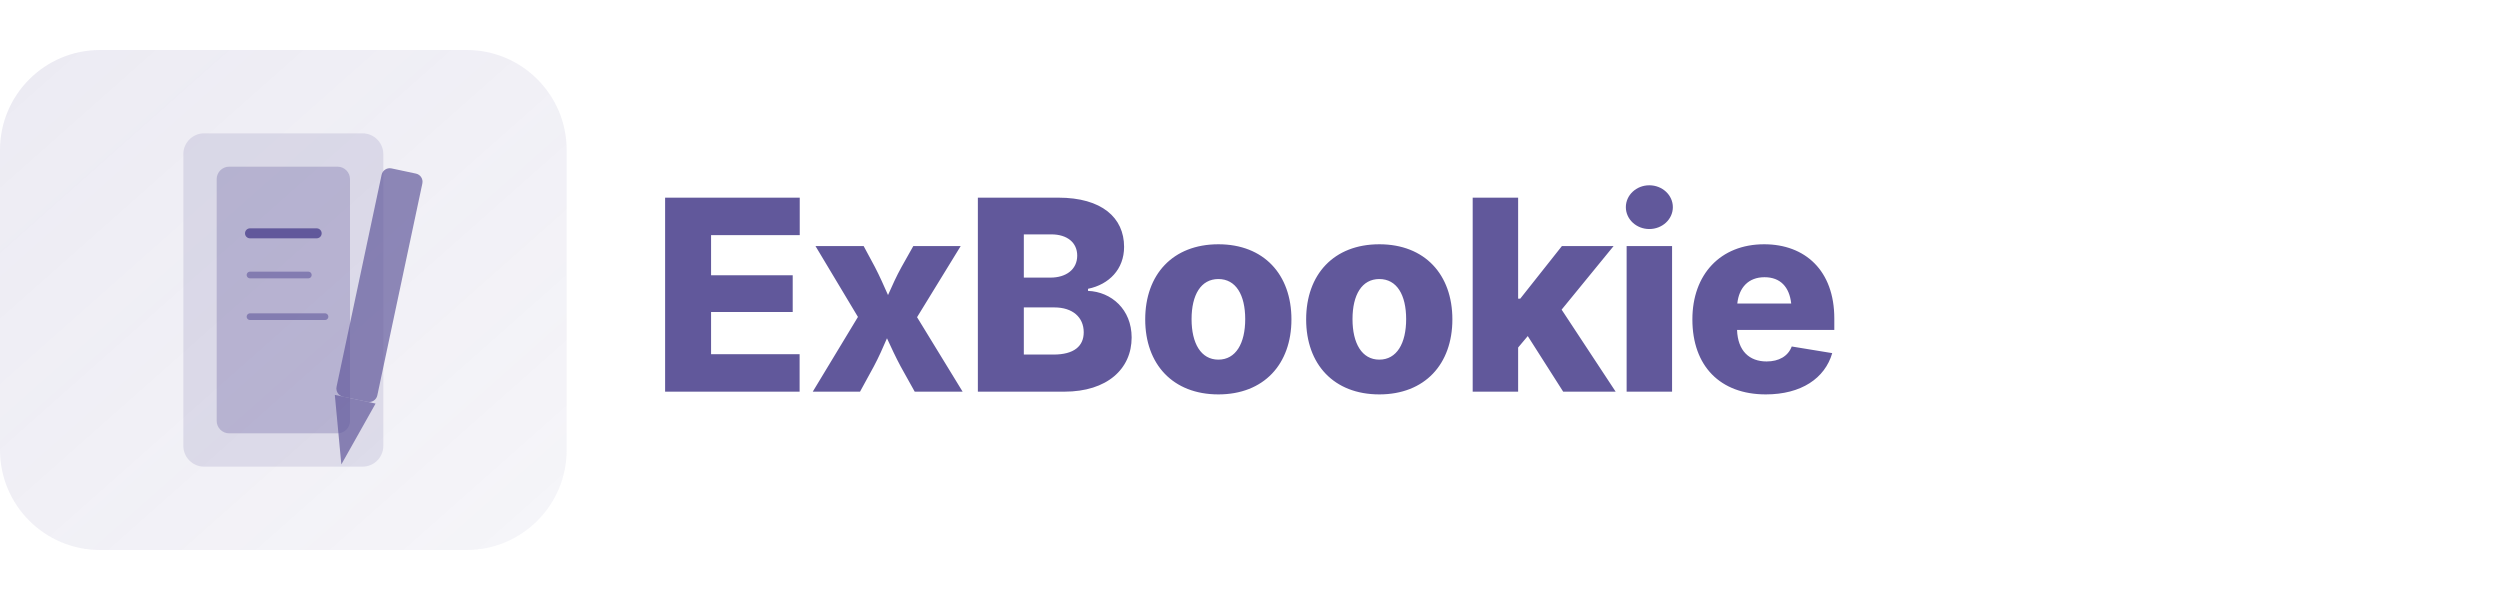
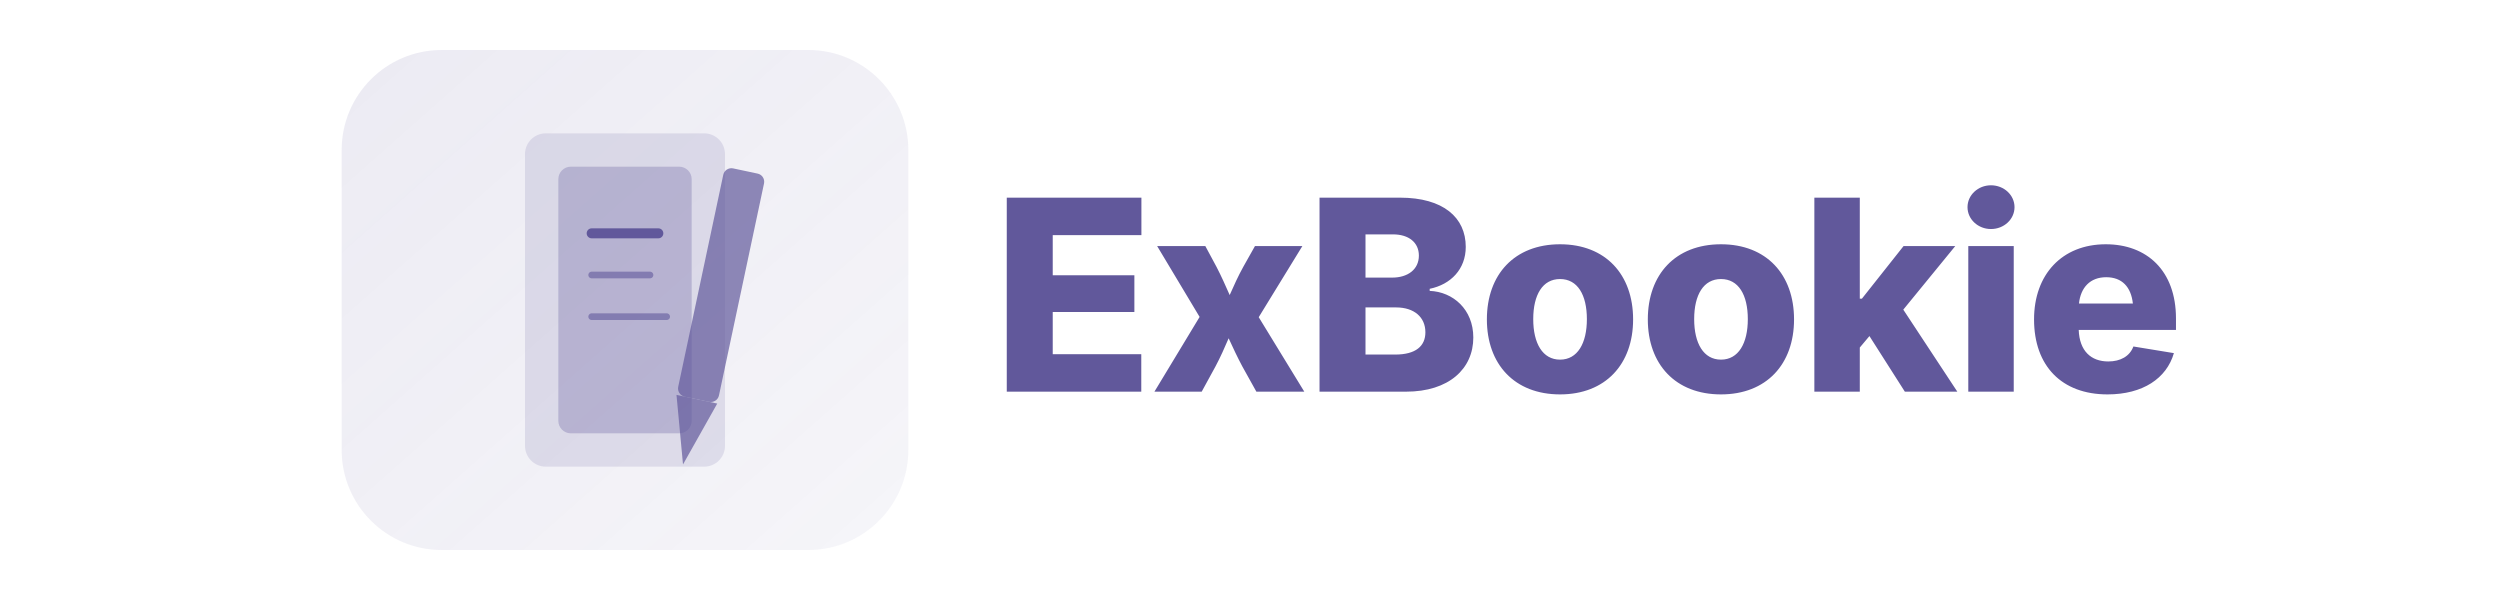
<svg xmlns="http://www.w3.org/2000/svg" viewBox="0 0 300 72">
  <defs>
    <linearGradient id="bg" x1="0" y1="0" x2="1" y2="1">
      <stop offset="0%" stop-color="#61589B" stop-opacity="0.12" />
      <stop offset="100%" stop-color="#61589B" stop-opacity="0.06" />
    </linearGradient>
  </defs>
-   <rect x="0" y="6" width="68" height="60" rx="12" fill="url(#bg)" />
-   <rect x="22" y="16" width="24" height="40" rx="2.5" fill="#61589B" opacity="0.15" />
-   <rect x="26" y="20" width="16" height="32" rx="1.5" fill="#61589B" opacity="0.3" />
-   <line x1="30" y1="28" x2="38" y2="28" stroke="#61589B" stroke-width="1.2" stroke-linecap="round" />
-   <line x1="30" y1="33" x2="37" y2="33" stroke="#61589B" stroke-width="0.8" stroke-linecap="round" opacity="0.6" />
-   <line x1="30" y1="38" x2="39" y2="38" stroke="#61589B" stroke-width="0.8" stroke-linecap="round" opacity="0.6" />
-   <g transform="translate(46, 20) rotate(12)">
-     <rect x="0" y="0" width="5" height="28" rx="1" fill="#61589B" opacity="0.7" />
-     <polygon points="0,28 2.5,36 5,28" fill="#61589B" opacity="0.7" />
+   <g transform="translate(41, 0)">
+     <rect x="0" y="6" width="68" height="60" rx="12" fill="url(#bg)" />
+     <rect x="22" y="16" width="24" height="40" rx="2.5" fill="#61589B" opacity="0.15" />
+     <rect x="26" y="20" width="16" height="32" rx="1.5" fill="#61589B" opacity="0.3" />
+     <line x1="30" y1="28" x2="38" y2="28" stroke="#61589B" stroke-width="1.2" stroke-linecap="round" />
+     <line x1="30" y1="33" x2="37" y2="33" stroke="#61589B" stroke-width="0.8" stroke-linecap="round" opacity="0.6" />
+     <line x1="30" y1="38" x2="39" y2="38" stroke="#61589B" stroke-width="0.8" stroke-linecap="round" opacity="0.6" />
+     <g transform="translate(46, 20) rotate(12)">
+       <rect x="0" y="0" width="5" height="28" rx="1" fill="#61589B" opacity="0.7" />
+       <polygon points="0,28 2.5,36 5,28" fill="#61589B" opacity="0.7" />
+     </g>
+     <text x="78" y="47" font-family="system-ui,-apple-system,sans-serif" font-size="32" font-weight="800" fill="#61589B" letter-spacing="-0.5">ExBookie</text>
  </g>
-   <text x="78" y="47" font-family="system-ui,-apple-system,sans-serif" font-size="32" font-weight="800" fill="#61589B" letter-spacing="-0.5">ExBookie</text>
</svg>
